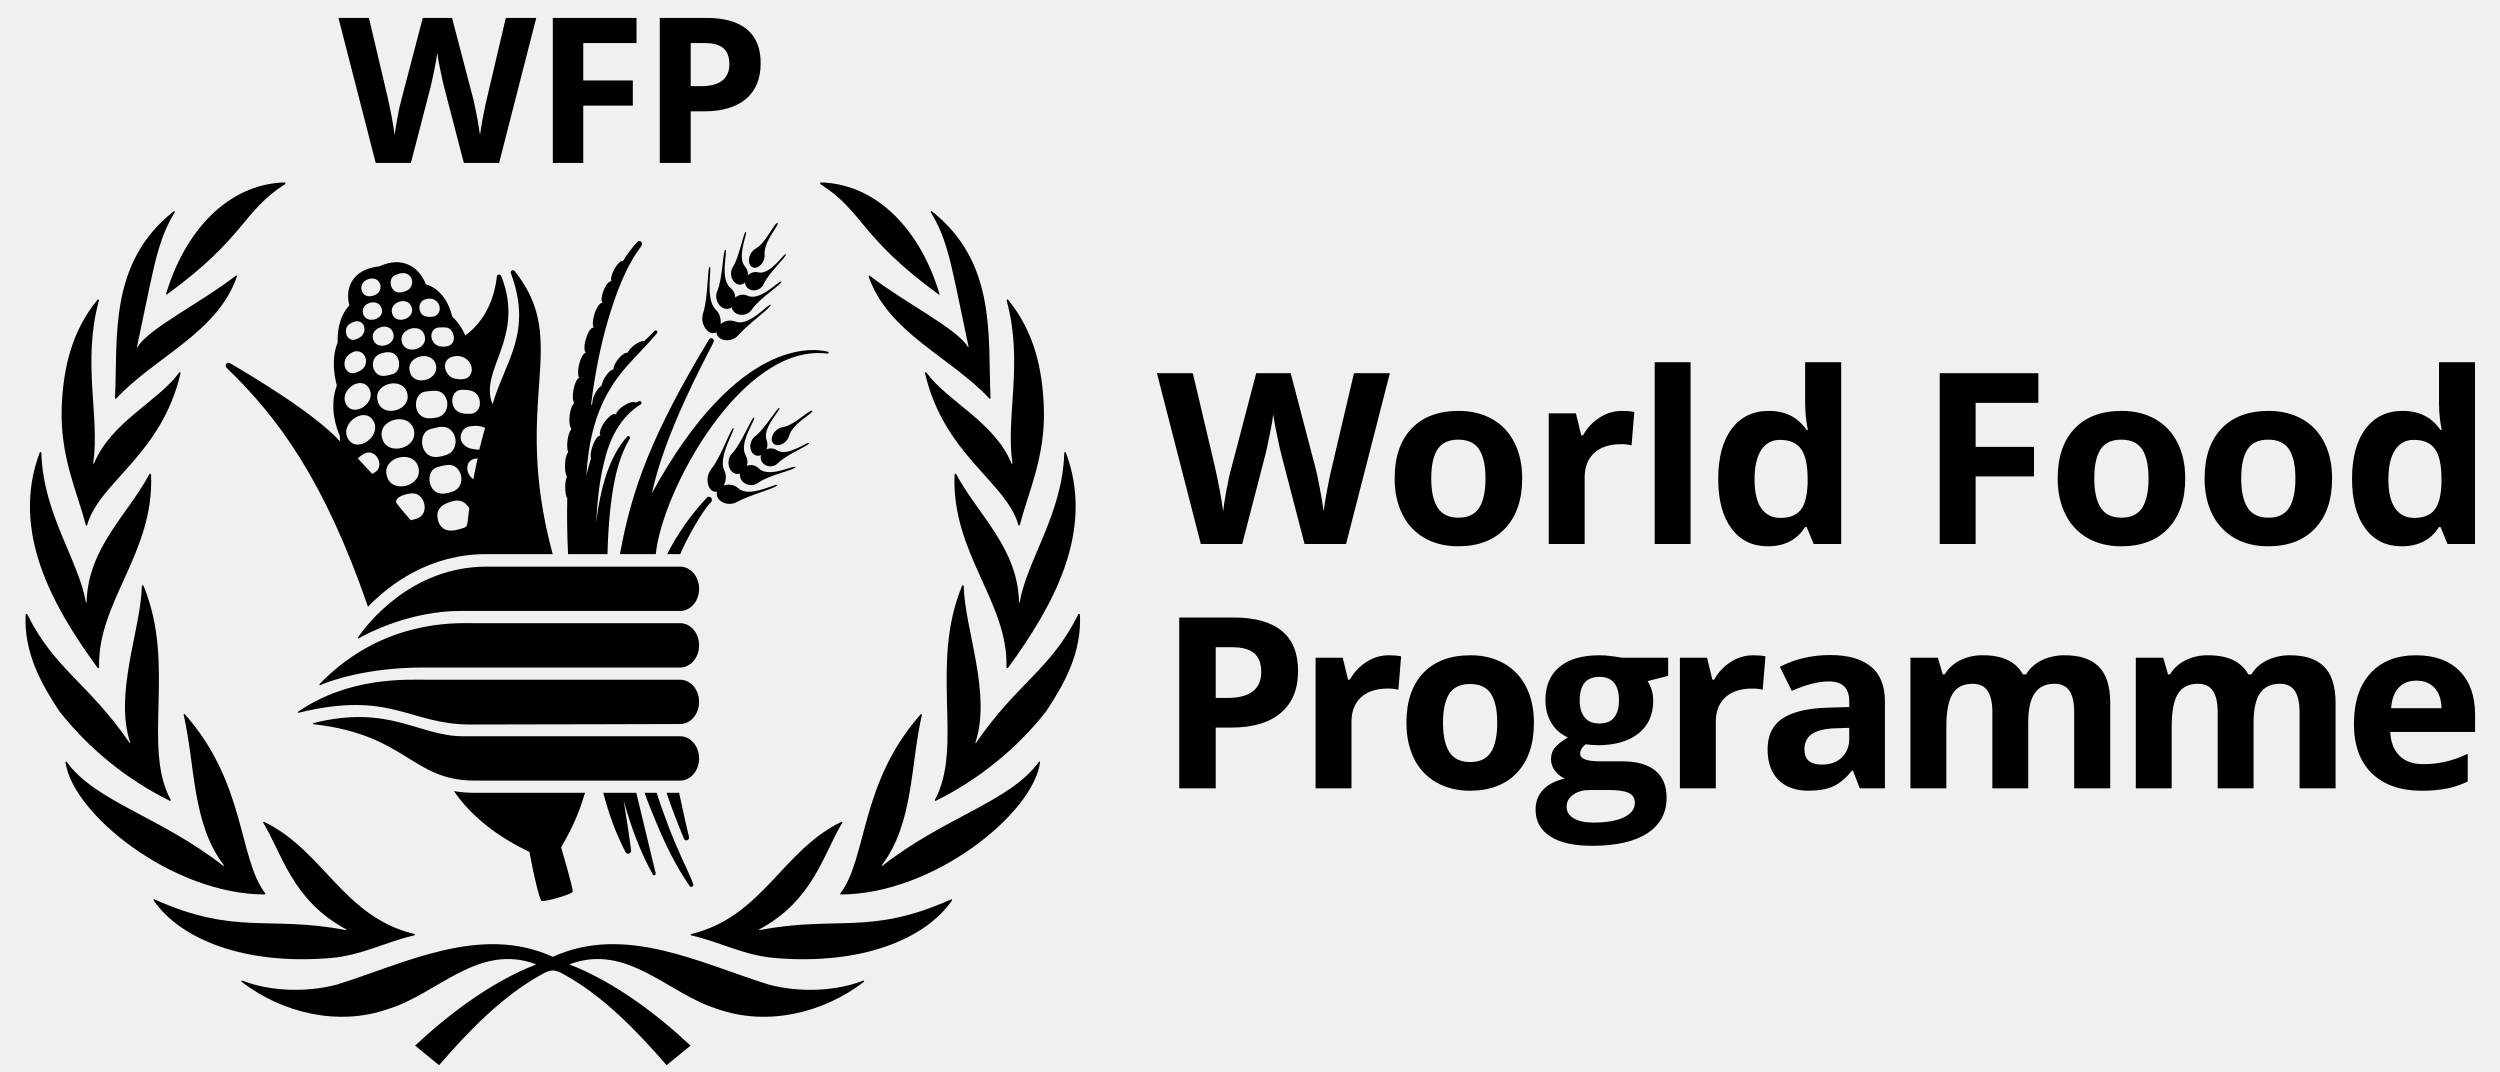
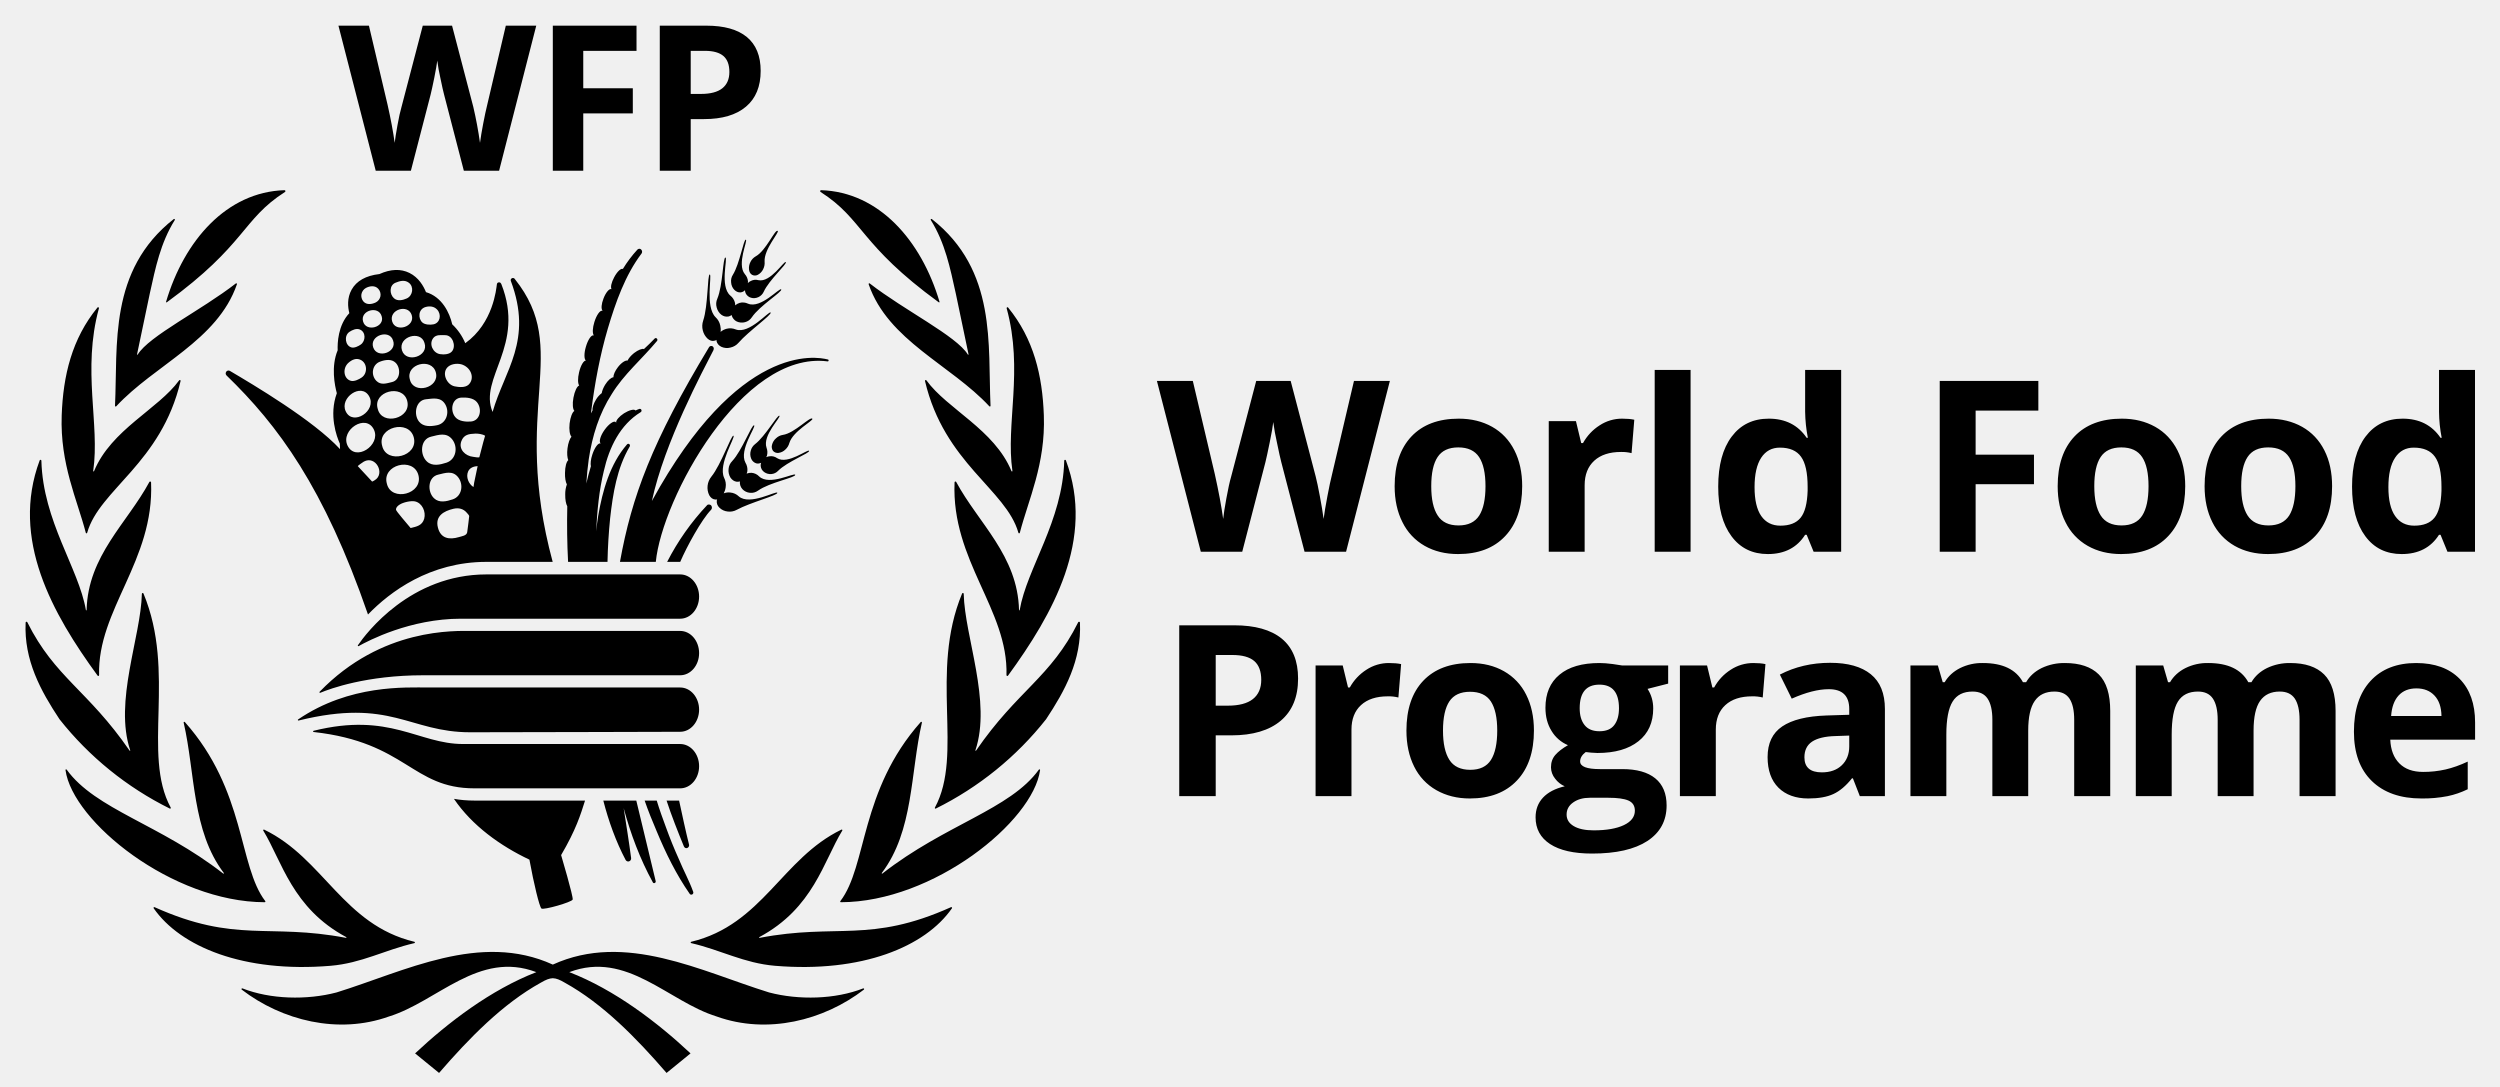
- <svg xmlns="http://www.w3.org/2000/svg" width="100%" height="100%" viewBox="0 0 56 24" fill="none">
+ <svg xmlns="http://www.w3.org/2000/svg" width="2.3em" height="1em" viewBox="0 0 56 24" fill="none">
  <g clip-path="url(#clip0_27181_3071)">
    <path fill-rule="evenodd" clip-rule="evenodd" d="M15.472 1.93H15.701C15.914 1.93 16.074 1.888 16.18 1.804C16.285 1.72 16.338 1.598 16.338 1.439C16.338 1.277 16.294 1.158 16.205 1.081C16.116 1.004 15.977 0.965 15.788 0.965H15.472V1.93ZM17.039 1.414C17.039 1.764 16.929 2.031 16.709 2.216C16.489 2.402 16.176 2.494 15.77 2.494H15.472V3.65H14.779V0.401H15.824C16.22 0.401 16.522 0.485 16.729 0.655C16.935 0.825 17.039 1.078 17.039 1.414ZM13.065 3.65H12.383V0.401H14.258V0.965H13.065V1.803H14.175V2.366H13.065V3.65ZM11.18 3.65H10.39L9.947 1.943C9.93 1.882 9.902 1.757 9.863 1.567C9.834 1.44 9.811 1.312 9.795 1.183C9.786 1.263 9.763 1.392 9.728 1.569C9.692 1.746 9.664 1.872 9.645 1.948L9.204 3.65H8.416L7.581 0.401H8.264L8.682 2.174C8.756 2.502 8.808 2.786 8.841 3.026C8.85 2.941 8.871 2.81 8.903 2.633C8.935 2.456 8.965 2.318 8.994 2.221L9.47 0.401H10.126L10.602 2.221C10.664 2.487 10.714 2.755 10.752 3.026C10.767 2.91 10.791 2.766 10.824 2.593C10.857 2.421 10.887 2.281 10.914 2.174L11.33 0.401H12.012L11.18 3.65ZM9.483 14.952C8.212 14.952 7.396 15.252 7.173 15.345C7.16 15.35 7.149 15.332 7.16 15.321C8.556 13.879 10.192 13.959 10.585 13.959H15.236C15.47 13.959 15.66 14.181 15.66 14.456C15.66 14.73 15.47 14.952 15.236 14.952H9.483ZM10.531 16.229C9.161 16.229 8.762 15.456 6.688 15.966C6.674 15.969 6.665 15.95 6.677 15.942C7.832 15.154 9.09 15.226 9.598 15.226H15.236C15.47 15.226 15.66 15.448 15.66 15.722C15.66 15.996 15.47 16.218 15.236 16.218C15.236 16.218 11.615 16.229 10.531 16.229ZM10.628 17.485C9.222 17.485 9.11 16.455 7.025 16.223C7.011 16.221 7.009 16.2 7.023 16.196C8.735 15.771 9.372 16.492 10.372 16.492H15.236C15.47 16.492 15.66 16.714 15.66 16.989C15.66 17.263 15.47 17.485 15.236 17.485H10.628ZM10.323 13.685C9.191 13.685 8.253 14.176 8.033 14.299C8.021 14.306 8.009 14.291 8.017 14.28C8.2 14.012 9.192 12.693 10.896 12.693H15.236C15.47 12.693 15.66 12.915 15.66 13.189C15.66 13.463 15.47 13.685 15.236 13.685H10.323ZM16.548 10.944C16.498 10.896 16.433 10.866 16.363 10.859C16.312 10.852 16.26 10.858 16.212 10.877C16.232 10.836 16.249 10.792 16.255 10.74C16.266 10.668 16.254 10.594 16.22 10.528C16.08 10.224 16.48 9.614 16.43 9.587C16.382 9.561 16.154 10.233 15.934 10.504C15.887 10.562 15.858 10.632 15.85 10.706C15.842 10.779 15.854 10.853 15.887 10.919C15.917 10.973 15.964 11.012 16.019 11.015C16.034 11.017 16.049 11.017 16.064 11.013C16.06 11.021 16.058 11.029 16.056 11.037C16.052 11.067 16.056 11.097 16.066 11.125C16.077 11.153 16.093 11.178 16.115 11.198C16.165 11.247 16.23 11.277 16.299 11.284C16.37 11.294 16.442 11.28 16.505 11.245C16.804 11.082 17.425 10.922 17.412 10.865C17.4 10.808 16.794 11.161 16.548 10.944ZM17.006 10.499C16.962 10.452 16.902 10.423 16.837 10.417C16.799 10.415 16.761 10.421 16.725 10.435C16.731 10.416 16.738 10.4 16.741 10.381C16.748 10.314 16.733 10.247 16.698 10.19C16.546 9.909 16.943 9.38 16.892 9.354C16.84 9.328 16.622 9.92 16.402 10.154C16.354 10.202 16.325 10.264 16.32 10.33C16.312 10.397 16.327 10.465 16.361 10.523C16.396 10.574 16.444 10.61 16.502 10.617C16.527 10.619 16.552 10.616 16.577 10.609C16.575 10.612 16.572 10.616 16.573 10.62C16.571 10.649 16.575 10.68 16.585 10.708C16.595 10.736 16.611 10.762 16.631 10.784C16.673 10.829 16.733 10.859 16.799 10.865C16.864 10.872 16.928 10.854 16.98 10.816C17.238 10.632 17.829 10.522 17.813 10.462C17.799 10.405 17.234 10.715 17.006 10.499ZM17.408 10.089C17.361 10.055 17.303 10.039 17.246 10.046C17.217 10.047 17.189 10.055 17.164 10.067C17.168 10.054 17.176 10.044 17.18 10.032C17.196 9.973 17.192 9.911 17.17 9.854C17.074 9.579 17.5 9.172 17.459 9.139C17.417 9.109 17.141 9.602 16.913 9.775C16.866 9.812 16.832 9.863 16.817 9.921C16.8 9.98 16.803 10.042 16.826 10.098C16.835 10.123 16.85 10.145 16.869 10.163C16.888 10.182 16.911 10.195 16.936 10.204C16.974 10.216 17.013 10.208 17.049 10.193C17.041 10.215 17.037 10.239 17.039 10.263C17.044 10.319 17.072 10.367 17.117 10.4C17.164 10.434 17.221 10.45 17.279 10.445C17.337 10.44 17.391 10.414 17.43 10.372C17.635 10.166 18.145 9.974 18.124 9.925C18.102 9.875 17.644 10.241 17.408 10.089ZM18.197 9.206C18.154 9.143 17.798 9.531 17.535 9.568C17.478 9.577 17.426 9.603 17.385 9.642C17.339 9.681 17.307 9.733 17.293 9.791C17.286 9.814 17.285 9.838 17.289 9.861C17.293 9.884 17.302 9.906 17.316 9.926C17.331 9.943 17.35 9.956 17.372 9.964C17.394 9.972 17.417 9.974 17.44 9.971C17.498 9.963 17.551 9.937 17.592 9.896C17.636 9.856 17.667 9.805 17.682 9.748C17.762 9.482 18.229 9.246 18.197 9.206ZM10.825 9.731C10.814 9.77 10.737 10.069 10.737 10.069C10.715 10.081 10.624 10.061 10.6 10.059C10.424 10.042 10.266 9.89 10.334 9.709C10.389 9.561 10.502 9.545 10.645 9.539C10.705 9.536 10.812 9.55 10.866 9.587C10.866 9.587 10.845 9.655 10.825 9.731ZM10.622 10.634L10.606 10.736C10.497 10.668 10.432 10.512 10.485 10.389C10.525 10.295 10.625 10.271 10.699 10.267C10.672 10.389 10.647 10.511 10.622 10.634ZM10.465 11.75C10.451 11.826 10.347 11.836 10.276 11.858C10.069 11.919 9.873 11.893 9.81 11.647C9.741 11.385 9.941 11.274 10.156 11.223C10.272 11.196 10.381 11.219 10.461 11.317C10.481 11.341 10.505 11.363 10.51 11.386C10.51 11.386 10.478 11.678 10.465 11.75ZM9.815 10.458C9.974 10.42 10.139 10.36 10.262 10.516C10.391 10.68 10.348 10.943 10.14 11.012C10.004 11.058 9.838 11.098 9.722 10.987C9.568 10.842 9.58 10.512 9.815 10.458ZM9.658 9.607C9.826 9.566 10 9.505 10.13 9.669C10.264 9.84 10.219 10.117 10.001 10.19C9.857 10.237 9.683 10.278 9.561 10.162C9.4 10.01 9.412 9.664 9.658 9.607ZM9.502 11.446C9.458 11.599 9.331 11.622 9.198 11.654C9.11 11.548 8.875 11.278 8.871 11.246C8.87 11.233 8.872 11.221 8.876 11.209C8.887 11.177 8.924 11.146 8.952 11.129C9.032 11.077 9.202 11.039 9.294 11.057C9.459 11.092 9.545 11.292 9.502 11.446ZM8.666 10.661C8.546 10.237 9.261 10.052 9.372 10.468C9.485 10.895 8.764 11.076 8.666 10.661ZM8.561 9.815C8.439 9.394 9.157 9.209 9.268 9.622C9.382 10.05 8.659 10.231 8.561 9.815ZM8.461 8.983C8.344 8.591 9.018 8.417 9.121 8.804C9.227 9.202 8.552 9.374 8.461 8.983ZM8.392 10.584C8.359 10.603 8.346 10.613 8.335 10.613L8.014 10.267C8.018 10.257 8.117 10.185 8.15 10.166C8.417 10.019 8.637 10.44 8.392 10.584ZM7.783 9.803C7.624 9.455 8.202 9.078 8.377 9.453C8.537 9.798 7.96 10.182 7.783 9.803ZM8.268 8.702C8.451 9.024 7.901 9.384 7.743 9.037C7.603 8.738 8.092 8.39 8.268 8.702ZM7.807 7.951C7.888 7.88 7.982 7.841 8.078 7.887C8.232 7.961 8.237 8.191 8.102 8.282C8.041 8.324 7.937 8.376 7.862 8.357C7.696 8.315 7.665 8.075 7.807 7.951ZM7.827 7.26C7.894 7.216 7.983 7.176 8.06 7.207C8.199 7.263 8.194 7.464 8.081 7.544C8.03 7.581 7.937 7.626 7.875 7.609C7.734 7.574 7.699 7.347 7.827 7.26ZM8.197 6.276C8.28 6.232 8.4 6.213 8.474 6.296C8.494 6.318 8.509 6.345 8.517 6.373C8.526 6.402 8.527 6.432 8.522 6.462C8.516 6.491 8.504 6.519 8.486 6.543C8.468 6.567 8.445 6.586 8.418 6.6C8.33 6.644 8.21 6.66 8.14 6.579C8.121 6.556 8.107 6.53 8.1 6.501C8.092 6.473 8.091 6.443 8.096 6.414C8.102 6.385 8.114 6.358 8.131 6.334C8.148 6.31 8.171 6.29 8.197 6.276ZM8.132 7.024C8.065 6.778 8.482 6.662 8.55 6.912C8.626 7.155 8.198 7.276 8.132 7.024ZM8.805 7.454C8.902 7.72 8.449 7.871 8.36 7.608C8.27 7.342 8.725 7.19 8.805 7.454ZM8.862 6.158C8.949 6.123 9.06 6.086 9.156 6.158C9.277 6.247 9.25 6.448 9.112 6.511C9.022 6.551 8.906 6.579 8.825 6.507C8.722 6.416 8.716 6.215 8.862 6.158ZM8.782 8.384C8.66 8.413 8.532 8.461 8.43 8.357C8.3 8.224 8.337 7.991 8.513 7.927C8.627 7.884 8.771 7.86 8.864 7.954C8.983 8.075 8.97 8.339 8.782 8.384ZM8.784 7.025C8.706 6.761 9.139 6.626 9.222 6.882C9.307 7.145 8.859 7.285 8.784 7.025ZM9.509 7.509C9.611 7.81 9.098 7.971 9.004 7.674C8.909 7.37 9.425 7.21 9.509 7.509ZM9.537 6.702C9.627 6.678 9.722 6.687 9.791 6.76C9.896 6.872 9.86 7.064 9.705 7.092C9.632 7.106 9.519 7.1 9.462 7.051C9.36 6.96 9.365 6.748 9.537 6.702ZM9.974 7.334C10.139 7.334 10.222 7.575 10.126 7.695C10.068 7.767 9.943 7.772 9.858 7.759C9.701 7.735 9.6 7.533 9.706 7.397C9.771 7.315 9.881 7.334 9.974 7.334ZM9.181 8.326C9.08 7.979 9.672 7.825 9.763 8.169C9.855 8.518 9.259 8.672 9.181 8.326ZM9.545 8.769C9.706 8.752 9.875 8.715 9.974 8.884C10.078 9.062 10 9.309 9.79 9.351C9.652 9.379 9.485 9.393 9.387 9.271C9.258 9.111 9.309 8.791 9.545 8.769ZM10.367 7.998C10.567 8.08 10.634 8.314 10.494 8.445C10.418 8.513 10.28 8.5 10.187 8.481C10.001 8.445 9.88 8.167 10.043 8.036C10.127 7.968 10.276 7.96 10.367 7.998ZM10.682 8.833C10.807 8.986 10.76 9.256 10.54 9.269C10.426 9.276 10.276 9.263 10.198 9.169C10.074 9.02 10.121 8.739 10.34 8.732C10.455 8.727 10.604 8.739 10.682 8.833ZM11.531 6.075C11.525 6.066 11.517 6.059 11.507 6.056C11.497 6.052 11.486 6.052 11.475 6.055C11.449 6.063 11.432 6.092 11.442 6.117C11.944 7.456 11.302 8.116 11.034 9.054C10.713 8.292 11.778 7.575 11.229 6.187C11.222 6.169 11.207 6.154 11.188 6.151C11.16 6.148 11.134 6.159 11.13 6.195C11.116 6.293 11.051 7.063 10.422 7.514C10.355 7.354 10.256 7.21 10.13 7.091C10.071 6.832 9.901 6.475 9.542 6.37C9.488 6.236 9.38 6.043 9.172 5.94C8.977 5.843 8.75 5.852 8.499 5.965C8.195 6 7.986 6.118 7.876 6.315C7.772 6.501 7.79 6.703 7.825 6.841C7.57 7.112 7.557 7.514 7.564 7.672C7.412 8.035 7.497 8.458 7.545 8.634C7.364 9.127 7.541 9.604 7.612 9.763C7.612 9.806 7.614 9.847 7.617 9.887C7.022 9.241 5.668 8.44 5.151 8.135C5.139 8.128 5.125 8.125 5.112 8.126C5.098 8.128 5.085 8.134 5.075 8.143C5.069 8.149 5.064 8.156 5.061 8.164C5.057 8.171 5.055 8.179 5.055 8.188C5.055 8.196 5.056 8.205 5.059 8.212C5.062 8.22 5.066 8.227 5.072 8.234C6.225 9.351 7.255 10.73 8.243 13.591C8.736 13.081 9.627 12.412 10.896 12.412H12.38C11.437 8.924 12.809 7.676 11.531 6.075ZM18.546 7.879C18.275 7.808 16.543 7.504 14.602 11.049C14.885 9.729 15.746 8.131 15.982 7.668V7.664C15.989 7.651 15.991 7.636 15.987 7.621C15.984 7.607 15.976 7.594 15.964 7.585C15.952 7.576 15.937 7.573 15.922 7.576C15.907 7.579 15.894 7.587 15.885 7.599C14.603 9.723 14.152 10.947 13.887 12.412H14.69C14.827 11 16.622 7.674 18.536 7.921H18.538C18.549 7.924 18.559 7.915 18.56 7.905C18.564 7.893 18.557 7.881 18.546 7.879ZM14.687 19.561L14.253 17.759H13.514C13.631 18.216 13.798 18.681 14.014 19.089C14.021 19.101 14.031 19.11 14.043 19.116C14.054 19.122 14.068 19.125 14.081 19.123C14.099 19.12 14.115 19.11 14.125 19.096C14.136 19.081 14.14 19.062 14.137 19.045C14.087 18.663 14.027 18.295 13.97 17.928C14.126 18.505 14.337 19.069 14.622 19.588C14.629 19.605 14.645 19.612 14.661 19.607C14.682 19.602 14.692 19.581 14.687 19.561ZM15.434 18.743C15.358 18.441 15.28 18.072 15.212 17.759H14.931C15.04 18.093 15.188 18.466 15.319 18.785C15.332 18.816 15.362 18.831 15.39 18.823C15.406 18.818 15.42 18.807 15.428 18.792C15.437 18.777 15.439 18.759 15.434 18.743ZM15.528 19.802L15.526 19.798C15.435 19.546 15.309 19.321 15.21 19.079C15.102 18.84 15.004 18.598 14.915 18.351C14.845 18.165 14.769 17.952 14.711 17.759H14.44C14.517 17.984 14.616 18.227 14.709 18.445C14.913 18.936 15.149 19.418 15.45 19.849C15.456 19.857 15.464 19.862 15.473 19.865C15.483 19.867 15.493 19.867 15.502 19.863C15.526 19.854 15.537 19.827 15.528 19.802ZM15.934 11.154C15.913 11.123 15.862 11.117 15.839 11.142C15.482 11.521 15.181 11.949 14.944 12.412H15.237C15.384 12.07 15.714 11.466 15.926 11.248L15.928 11.246C15.939 11.234 15.946 11.218 15.947 11.201C15.948 11.184 15.943 11.168 15.934 11.154ZM13.703 8.653C13.974 8.21 14.377 7.872 14.718 7.463C14.724 7.455 14.727 7.446 14.726 7.436C14.725 7.426 14.721 7.417 14.714 7.41C14.711 7.407 14.707 7.404 14.703 7.402C14.699 7.4 14.695 7.399 14.69 7.399C14.685 7.399 14.681 7.4 14.677 7.401C14.672 7.403 14.669 7.406 14.665 7.409C14.587 7.491 14.507 7.569 14.424 7.645C14.387 7.628 14.296 7.663 14.202 7.735C14.13 7.793 14.077 7.857 14.058 7.903C14.011 7.892 13.923 7.946 13.843 8.048C13.777 8.133 13.739 8.222 13.74 8.277C13.69 8.281 13.617 8.344 13.554 8.446C13.514 8.513 13.487 8.578 13.479 8.632C13.427 8.672 13.383 8.721 13.35 8.778C13.294 8.87 13.265 8.963 13.274 9.017C13.261 9.041 13.248 9.063 13.237 9.086L13.244 9.031C13.324 8.405 13.439 7.785 13.615 7.187C13.792 6.591 14.005 5.99 14.369 5.507L14.371 5.505C14.38 5.492 14.384 5.476 14.383 5.46C14.382 5.444 14.375 5.429 14.364 5.418C14.359 5.412 14.353 5.407 14.345 5.403C14.338 5.4 14.33 5.398 14.322 5.398C14.314 5.398 14.306 5.4 14.299 5.403C14.291 5.406 14.285 5.411 14.279 5.416C14.156 5.55 14.046 5.696 13.952 5.851C13.911 5.829 13.823 5.911 13.757 6.038C13.695 6.153 13.673 6.26 13.697 6.301C13.697 6.301 13.695 6.304 13.693 6.303C13.649 6.284 13.568 6.381 13.519 6.511C13.471 6.633 13.462 6.745 13.495 6.782C13.493 6.784 13.493 6.786 13.492 6.788C13.443 6.77 13.363 6.881 13.314 7.039C13.273 7.171 13.269 7.287 13.298 7.333C13.3 7.335 13.298 7.341 13.296 7.34C13.246 7.322 13.169 7.437 13.124 7.593C13.079 7.743 13.083 7.876 13.125 7.903C13.076 7.897 13.007 8.011 12.971 8.167C12.939 8.301 12.942 8.416 12.974 8.462C12.925 8.476 12.872 8.589 12.845 8.734C12.818 8.876 12.831 8.993 12.866 9.031C12.822 9.054 12.776 9.169 12.759 9.312C12.743 9.454 12.764 9.571 12.801 9.608C12.764 9.65 12.727 9.748 12.712 9.868C12.697 9.981 12.707 10.079 12.729 10.134C12.688 10.168 12.657 10.282 12.656 10.42C12.653 10.529 12.669 10.623 12.698 10.677C12.672 10.749 12.66 10.825 12.661 10.901C12.659 11.016 12.677 11.115 12.707 11.167C12.698 11.573 12.703 12.005 12.725 12.412H13.608C13.614 12.095 13.635 11.75 13.667 11.436C13.729 10.878 13.822 10.31 14.103 9.833L14.105 9.83C14.11 9.822 14.112 9.812 14.111 9.803C14.11 9.794 14.106 9.785 14.1 9.777C14.083 9.763 14.06 9.763 14.045 9.781C13.663 10.221 13.496 10.818 13.398 11.39C13.38 11.502 13.366 11.616 13.353 11.728C13.377 11.268 13.419 10.811 13.526 10.375C13.647 9.845 13.89 9.341 14.352 9.058C14.36 9.053 14.366 9.046 14.368 9.038C14.371 9.029 14.371 9.02 14.369 9.012C14.366 9.002 14.36 8.994 14.351 8.989C14.343 8.984 14.333 8.982 14.323 8.985C14.293 8.993 14.266 9.009 14.237 9.021C14.207 8.983 14.095 9.011 13.978 9.084C13.868 9.156 13.794 9.244 13.802 9.292C13.802 9.295 13.797 9.298 13.797 9.293C13.796 9.288 13.794 9.283 13.792 9.279C13.75 9.245 13.638 9.322 13.544 9.453C13.449 9.584 13.412 9.72 13.452 9.755C13.454 9.756 13.454 9.76 13.452 9.76C13.402 9.74 13.32 9.851 13.269 10.006C13.232 10.115 13.223 10.215 13.236 10.272C13.236 10.274 13.234 10.277 13.234 10.277C13.195 10.402 13.164 10.528 13.134 10.657C13.145 10.476 13.162 10.293 13.188 10.113C13.265 9.594 13.423 9.086 13.703 8.653ZM16.479 7.205C16.415 7.178 16.344 7.173 16.277 7.19C16.227 7.203 16.18 7.227 16.141 7.26C16.148 7.213 16.145 7.164 16.134 7.118C16.119 7.046 16.082 6.981 16.029 6.932C15.79 6.696 15.954 5.984 15.899 5.975C15.844 5.968 15.864 6.677 15.751 7.009C15.727 7.079 15.724 7.155 15.743 7.228C15.76 7.299 15.798 7.364 15.852 7.414C15.899 7.455 15.955 7.474 16.009 7.457C16.024 7.455 16.038 7.449 16.049 7.439C16.049 7.449 16.049 7.457 16.05 7.466C16.063 7.524 16.104 7.569 16.161 7.596C16.225 7.624 16.297 7.63 16.364 7.611C16.434 7.595 16.497 7.558 16.543 7.504C16.767 7.245 17.294 6.877 17.262 6.827C17.23 6.779 16.785 7.322 16.479 7.205ZM17.499 6.309C17.465 6.261 17.042 6.75 16.755 6.628C16.696 6.6 16.629 6.593 16.567 6.611C16.53 6.622 16.497 6.641 16.468 6.666C16.467 6.646 16.468 6.628 16.464 6.611C16.449 6.545 16.411 6.487 16.358 6.446C16.117 6.237 16.307 5.601 16.25 5.595C16.192 5.588 16.193 6.22 16.068 6.517C16.04 6.578 16.035 6.647 16.053 6.711C16.07 6.781 16.11 6.84 16.159 6.877C16.182 6.895 16.209 6.907 16.237 6.914C16.265 6.92 16.294 6.921 16.323 6.915C16.347 6.908 16.37 6.897 16.39 6.881C16.39 6.885 16.388 6.889 16.39 6.892C16.398 6.921 16.412 6.948 16.432 6.971C16.451 6.995 16.475 7.014 16.502 7.027C16.56 7.054 16.626 7.06 16.688 7.043C16.751 7.027 16.805 6.988 16.84 6.935C17.018 6.67 17.532 6.36 17.499 6.309ZM17.602 5.697C17.565 5.659 17.262 6.162 16.988 6.102C16.932 6.086 16.873 6.092 16.822 6.118C16.795 6.13 16.771 6.146 16.752 6.167C16.752 6.154 16.755 6.142 16.755 6.129C16.75 6.069 16.725 6.011 16.684 5.966C16.499 5.742 16.756 5.211 16.707 5.195C16.657 5.18 16.569 5.739 16.416 5.982C16.383 6.032 16.37 6.093 16.377 6.152C16.381 6.217 16.408 6.276 16.447 6.316C16.486 6.357 16.534 6.379 16.587 6.376C16.625 6.372 16.662 6.355 16.688 6.326C16.688 6.348 16.692 6.372 16.703 6.395C16.715 6.419 16.731 6.441 16.752 6.458C16.772 6.476 16.796 6.488 16.822 6.495C16.874 6.512 16.935 6.507 16.99 6.481C17.043 6.456 17.084 6.413 17.108 6.36C17.228 6.095 17.638 5.736 17.602 5.697ZM17.421 4.998C17.359 4.954 17.161 5.443 16.925 5.57C16.876 5.599 16.836 5.641 16.811 5.692C16.783 5.745 16.771 5.805 16.778 5.864C16.783 5.916 16.807 5.96 16.846 5.982C16.866 5.993 16.889 5.999 16.912 5.998C16.934 5.998 16.957 5.992 16.977 5.981C17.028 5.953 17.069 5.91 17.094 5.858C17.121 5.805 17.133 5.746 17.127 5.687C17.109 5.41 17.465 5.025 17.421 4.998ZM13.105 17.759H10.628C10.46 17.759 10.307 17.745 10.167 17.72C10.169 17.72 10.169 17.721 10.169 17.721C10.575 18.321 11.213 18.777 11.859 19.082C11.959 19.63 12.083 20.137 12.128 20.177C12.174 20.216 12.808 20.035 12.828 19.976C12.847 19.918 12.569 18.98 12.569 18.98C12.902 18.412 13.005 18.076 13.105 17.759ZM19.335 21.966C18.71 22.212 17.894 22.232 17.228 22.057C15.703 21.585 14.009 20.691 12.383 21.433C10.757 20.691 9.063 21.585 7.538 22.057C6.872 22.232 6.056 22.212 5.431 21.966C5.427 21.965 5.423 21.965 5.419 21.966C5.416 21.967 5.412 21.97 5.411 21.973C5.409 21.977 5.408 21.981 5.409 21.985C5.41 21.988 5.412 21.992 5.415 21.994C6.315 22.685 7.576 23.003 8.711 22.596C9.801 22.259 10.723 21.112 12.014 21.602C10.992 21.998 10.036 22.731 9.298 23.422L9.835 23.86C10.505 23.085 11.26 22.31 12.114 21.838C12.231 21.77 12.301 21.742 12.383 21.738C12.465 21.742 12.535 21.77 12.651 21.838C13.506 22.31 14.261 23.085 14.931 23.86L15.468 23.422C14.73 22.731 13.774 21.998 12.752 21.602C14.043 21.112 14.965 22.259 16.055 22.596C17.19 23.003 18.451 22.685 19.351 21.994C19.365 21.982 19.353 21.96 19.335 21.966ZM9.282 20.922C7.687 20.538 7.251 19.054 5.918 18.41C5.904 18.402 5.889 18.419 5.897 18.431C6.317 19.118 6.545 20.169 7.755 20.817C7.765 20.822 7.76 20.837 7.749 20.834C6.012 20.502 5.283 20.963 3.463 20.147C3.448 20.14 3.432 20.157 3.442 20.171C4.04 21.033 5.459 21.622 7.403 21.46C8.103 21.401 8.61 21.108 9.282 20.952C9.298 20.947 9.298 20.925 9.282 20.922ZM5.942 20.011C5.337 19.223 5.509 17.54 4.141 16C4.13 15.988 4.111 15.997 4.114 16.012C4.375 17.147 4.297 18.436 5.013 19.38C5.02 19.39 5.01 19.4 5 19.394C3.589 18.291 2.139 17.959 1.494 17.066C1.484 17.054 1.465 17.06 1.467 17.076C1.626 18.231 3.861 20.032 5.93 20.036C5.942 20.036 5.95 20.022 5.942 20.011ZM3.824 17.916C3.175 16.72 3.951 14.894 3.214 13.121C3.206 13.102 3.178 13.107 3.178 13.127C3.156 14.095 2.55 15.541 2.917 16.633C2.921 16.643 2.908 16.648 2.902 16.639C1.97 15.286 1.23 15.003 0.612 13.764C0.604 13.746 0.575 13.751 0.574 13.771C0.535 14.613 0.91 15.299 1.333 15.937C1.997 16.777 2.841 17.461 3.803 17.938C3.818 17.945 3.831 17.93 3.824 17.916ZM3.384 10.631C3.382 10.611 3.356 10.604 3.346 10.622C2.851 11.542 1.969 12.274 1.94 13.49C1.939 13.502 1.926 13.502 1.924 13.491C1.763 12.554 0.962 11.502 0.927 10.145C0.927 10.124 0.897 10.118 0.889 10.138C0.23 11.904 1.178 13.578 2.187 14.961C2.198 14.976 2.22 14.967 2.22 14.948C2.179 13.482 3.458 12.389 3.384 10.631ZM4.013 8.346C3.545 8.991 2.492 9.448 2.107 10.379C2.102 10.392 2.085 10.389 2.088 10.373C2.241 9.33 1.835 8.118 2.216 6.732C2.221 6.712 2.196 6.699 2.184 6.714C1.609 7.417 1.414 8.24 1.382 9.13C1.343 10.223 1.73 11.02 1.922 11.761C1.926 11.778 1.949 11.777 1.953 11.759C2.229 10.788 3.612 10.203 4.045 8.361C4.051 8.342 4.025 8.329 4.013 8.346ZM5.283 6.175C4.513 6.775 3.337 7.352 3.085 7.768C3.081 7.777 3.067 7.771 3.07 7.762L3.355 6.402C3.483 5.824 3.593 5.272 3.915 4.755C3.925 4.739 3.906 4.722 3.892 4.733C2.427 5.885 2.641 7.552 2.576 8.916C2.575 8.931 2.593 8.937 2.603 8.928C3.465 7.998 4.872 7.457 5.307 6.194C5.312 6.179 5.296 6.165 5.283 6.175ZM6.373 4.086C5.078 4.127 4.127 5.21 3.719 6.589C3.717 6.597 3.728 6.603 3.735 6.599C5.518 5.3 5.418 4.744 6.384 4.126C6.402 4.115 6.394 4.086 6.373 4.086ZM21.302 20.147C19.483 20.963 18.753 20.502 17.016 20.834C17.005 20.837 17 20.822 17.009 20.817C18.22 20.169 18.447 19.118 18.867 18.431C18.876 18.419 18.861 18.402 18.847 18.41C17.515 19.054 17.079 20.538 15.483 20.922C15.467 20.925 15.467 20.947 15.483 20.952C16.154 21.108 16.662 21.401 17.362 21.46C19.306 21.622 20.727 21.033 21.324 20.171C21.333 20.157 21.317 20.14 21.302 20.147ZM23.271 17.066C22.626 17.959 21.176 18.291 19.765 19.394C19.757 19.4 19.746 19.39 19.753 19.38C20.467 18.436 20.39 17.147 20.651 16.012C20.654 15.997 20.634 15.988 20.624 16C19.257 17.54 19.428 19.223 18.824 20.011C18.816 20.022 18.822 20.036 18.836 20.036C20.904 20.032 23.139 18.231 23.298 17.076C23.3 17.06 23.281 17.054 23.271 17.066ZM24.191 13.771C24.189 13.751 24.161 13.746 24.152 13.764C23.536 15.003 22.795 15.286 21.864 16.639C21.857 16.648 21.845 16.643 21.849 16.633C22.215 15.541 21.61 14.095 21.587 13.127C21.587 13.107 21.559 13.102 21.551 13.121C20.814 14.894 21.59 16.72 20.942 17.916C20.934 17.93 20.947 17.945 20.962 17.938C21.924 17.461 22.768 16.778 23.432 15.937C23.855 15.299 24.23 14.613 24.191 13.771ZM23.876 10.138C23.868 10.118 23.839 10.124 23.839 10.145C23.804 11.502 23.002 12.554 22.841 13.491C22.839 13.502 22.826 13.502 22.826 13.49C22.797 12.274 21.914 11.542 21.419 10.622C21.409 10.604 21.382 10.611 21.382 10.631C21.308 12.389 22.587 13.482 22.545 14.948C22.545 14.967 22.568 14.976 22.579 14.961C23.587 13.578 24.535 11.904 23.876 10.138ZM23.382 9.13C23.351 8.24 23.156 7.417 22.581 6.714C22.569 6.699 22.545 6.712 22.549 6.732C22.93 8.118 22.524 9.33 22.678 10.373C22.68 10.389 22.663 10.392 22.657 10.379C22.273 9.448 21.22 8.991 20.752 8.346C20.741 8.329 20.715 8.342 20.72 8.361C21.153 10.203 22.536 10.788 22.812 11.759C22.816 11.777 22.839 11.778 22.844 11.761C23.035 11.02 23.422 10.223 23.382 9.13ZM20.873 4.733C20.859 4.722 20.84 4.739 20.85 4.755C21.172 5.272 21.282 5.824 21.41 6.402L21.695 7.762C21.697 7.771 21.684 7.777 21.68 7.768C21.427 7.352 20.253 6.775 19.482 6.175C19.47 6.165 19.452 6.179 19.458 6.194C19.893 7.457 21.299 7.998 22.162 8.928C22.172 8.937 22.189 8.931 22.188 8.916C22.124 7.552 22.338 5.885 20.873 4.733ZM18.392 4.086C18.371 4.086 18.364 4.115 18.381 4.126C19.347 4.744 19.247 5.3 21.03 6.599C21.038 6.603 21.048 6.597 21.046 6.589C20.638 5.21 19.687 4.127 18.392 4.086ZM30.152 12.185H29.222L28.7 10.175C28.681 10.104 28.648 9.956 28.602 9.732C28.568 9.582 28.541 9.432 28.521 9.28C28.511 9.374 28.485 9.525 28.442 9.734C28.4 9.943 28.367 10.091 28.345 10.181L27.826 12.185H26.898L25.915 8.359H26.719L27.212 10.447C27.298 10.833 27.36 11.167 27.399 11.45C27.409 11.35 27.433 11.196 27.471 10.988C27.509 10.779 27.544 10.617 27.578 10.502L28.139 8.359H28.911L29.472 10.502C29.497 10.598 29.528 10.745 29.565 10.942C29.602 11.139 29.63 11.308 29.649 11.45C29.667 11.313 29.695 11.144 29.734 10.94C29.772 10.737 29.807 10.573 29.839 10.447L30.329 8.359H31.133L30.152 12.185ZM32.06 10.717C32.06 11.007 32.107 11.225 32.204 11.373C32.299 11.522 32.455 11.596 32.671 11.596C32.885 11.596 33.039 11.522 33.134 11.375C33.228 11.228 33.275 11.008 33.275 10.717C33.275 10.427 33.227 10.21 33.132 10.065C33.037 9.921 32.882 9.848 32.666 9.848C32.452 9.848 32.297 9.92 32.202 10.064C32.107 10.208 32.06 10.425 32.06 10.717ZM34.097 10.717C34.097 11.193 33.97 11.565 33.717 11.834C33.465 12.103 33.112 12.237 32.661 12.237C32.378 12.237 32.128 12.176 31.912 12.053C31.696 11.93 31.523 11.745 31.415 11.523C31.298 11.293 31.24 11.024 31.24 10.717C31.24 10.239 31.366 9.867 31.617 9.602C31.868 9.337 32.222 9.204 32.677 9.204C32.959 9.204 33.209 9.266 33.425 9.387C33.641 9.509 33.807 9.685 33.923 9.914C34.039 10.142 34.097 10.41 34.097 10.717ZM36.337 9.204C36.446 9.204 36.536 9.212 36.608 9.228L36.547 9.976C36.47 9.957 36.39 9.948 36.31 9.95C36.054 9.95 35.854 10.015 35.711 10.146C35.568 10.277 35.496 10.46 35.496 10.696V12.185H34.692V9.259H35.301L35.419 9.751H35.459C35.551 9.587 35.674 9.455 35.83 9.355C35.98 9.256 36.156 9.203 36.337 9.204ZM37.065 12.185H37.869V8.113H37.065V12.185ZM39.882 11.601C40.087 11.601 40.238 11.542 40.334 11.423C40.43 11.305 40.482 11.103 40.491 10.819V10.732C40.491 10.418 40.442 10.193 40.344 10.058C40.247 9.921 40.088 9.853 39.869 9.853C39.69 9.853 39.55 9.928 39.451 10.079C39.352 10.23 39.302 10.45 39.302 10.738C39.302 11.025 39.352 11.241 39.452 11.385C39.553 11.529 39.696 11.601 39.882 11.601ZM39.6 12.237C39.254 12.237 38.982 12.104 38.785 11.837C38.587 11.57 38.488 11.2 38.488 10.727C38.488 10.248 38.589 9.873 38.79 9.606C38.991 9.338 39.268 9.204 39.621 9.204C39.992 9.204 40.275 9.347 40.469 9.633H40.496C40.458 9.441 40.438 9.246 40.435 9.05V8.113H41.242V12.185H40.625L40.469 11.805H40.435C40.253 12.093 39.974 12.237 39.6 12.237ZM44.254 12.185H43.45V8.359H45.659V9.024H44.254V10.01H45.561V10.672H44.254V12.185ZM46.912 10.717C46.912 11.007 46.96 11.225 47.056 11.373C47.151 11.522 47.307 11.596 47.523 11.596C47.737 11.596 47.892 11.522 47.986 11.375C48.08 11.228 48.127 11.008 48.127 10.717C48.127 10.427 48.08 10.21 47.984 10.065C47.889 9.921 47.734 9.848 47.518 9.848C47.304 9.848 47.149 9.92 47.054 10.064C46.959 10.208 46.912 10.425 46.912 10.717ZM48.949 10.717C48.949 11.193 48.822 11.565 48.569 11.834C48.317 12.103 47.964 12.237 47.513 12.237C47.23 12.237 46.98 12.176 46.764 12.053C46.548 11.93 46.375 11.745 46.267 11.523C46.15 11.293 46.092 11.024 46.092 10.717C46.092 10.239 46.218 9.867 46.469 9.602C46.72 9.337 47.074 9.204 47.529 9.204C47.812 9.204 48.061 9.266 48.277 9.387C48.493 9.509 48.659 9.685 48.775 9.914C48.891 10.142 48.949 10.41 48.949 10.717ZM50.203 10.717C50.203 11.007 50.251 11.225 50.346 11.373C50.442 11.522 50.598 11.596 50.814 11.596C51.028 11.596 51.182 11.522 51.277 11.375C51.37 11.228 51.417 11.008 51.417 10.717C51.417 10.427 51.37 10.21 51.275 10.065C51.18 9.921 51.025 9.848 50.809 9.848C50.594 9.848 50.44 9.92 50.345 10.064C50.25 10.208 50.203 10.425 50.203 10.717ZM52.239 10.717C52.239 11.193 52.113 11.565 51.86 11.834C51.607 12.103 51.255 12.237 50.804 12.237C50.521 12.237 50.271 12.176 50.055 12.053C49.839 11.93 49.666 11.745 49.557 11.523C49.441 11.293 49.383 11.024 49.383 10.717C49.383 10.239 49.509 9.867 49.76 9.602C50.011 9.337 50.364 9.204 50.819 9.204C51.102 9.204 51.352 9.266 51.568 9.387C51.784 9.509 51.95 9.685 52.066 9.914C52.182 10.142 52.239 10.41 52.239 10.717ZM54.08 11.601C54.286 11.601 54.436 11.542 54.532 11.423C54.628 11.305 54.68 11.103 54.689 10.819V10.732C54.689 10.418 54.64 10.193 54.543 10.058C54.445 9.921 54.287 9.853 54.067 9.853C53.888 9.853 53.749 9.928 53.65 10.079C53.55 10.23 53.5 10.45 53.5 10.738C53.5 11.025 53.55 11.241 53.651 11.385C53.751 11.529 53.894 11.601 54.08 11.601ZM53.798 12.237C53.452 12.237 53.18 12.104 52.983 11.837C52.785 11.57 52.686 11.2 52.686 10.727C52.686 10.248 52.787 9.873 52.988 9.606C53.189 9.338 53.466 9.204 53.819 9.204C54.19 9.204 54.473 9.347 54.668 9.633H54.694C54.656 9.441 54.636 9.246 54.634 9.05V8.113H55.44V12.185H54.823L54.668 11.805H54.634C54.451 12.093 54.172 12.237 53.798 12.237ZM27.232 15.633H27.501C27.752 15.633 27.94 15.584 28.065 15.485C28.189 15.387 28.252 15.243 28.252 15.055C28.252 14.865 28.2 14.724 28.095 14.633C27.99 14.543 27.827 14.498 27.604 14.498H27.232V15.633ZM29.077 15.026C29.077 15.438 28.947 15.753 28.688 15.971C28.429 16.189 28.06 16.298 27.583 16.298H27.232V17.659H26.415V13.833H27.646C28.113 13.833 28.469 13.933 28.712 14.132C28.955 14.332 29.077 14.63 29.077 15.026ZM31.113 14.678C31.222 14.678 31.312 14.686 31.385 14.702L31.324 15.45C31.247 15.431 31.167 15.422 31.087 15.424C30.83 15.424 30.63 15.489 30.487 15.62C30.344 15.751 30.273 15.934 30.273 16.17V17.659H29.469V14.733H30.077L30.196 15.225H30.236C30.327 15.061 30.451 14.929 30.606 14.829C30.756 14.73 30.933 14.677 31.113 14.678ZM32.323 16.191C32.323 16.48 32.371 16.699 32.467 16.848C32.562 16.996 32.718 17.07 32.934 17.07C33.149 17.07 33.303 16.996 33.397 16.849C33.491 16.701 33.538 16.482 33.538 16.191C33.538 15.901 33.49 15.684 33.396 15.539C33.301 15.394 33.145 15.322 32.929 15.322C32.715 15.322 32.56 15.394 32.465 15.538C32.371 15.681 32.323 15.899 32.323 16.191ZM34.36 16.191C34.36 16.667 34.234 17.04 33.981 17.308C33.728 17.577 33.375 17.712 32.924 17.712C32.641 17.712 32.392 17.649 32.175 17.526C31.959 17.404 31.786 17.219 31.677 16.997C31.562 16.767 31.504 16.498 31.504 16.191C31.504 15.713 31.629 15.341 31.88 15.076C32.132 14.811 32.484 14.678 32.94 14.678C33.223 14.678 33.472 14.739 33.688 14.861C33.904 14.983 34.077 15.166 34.186 15.387C34.302 15.616 34.36 15.884 34.36 16.191ZM35.385 15.691C35.385 15.85 35.421 15.975 35.494 16.067C35.567 16.16 35.678 16.206 35.828 16.206C35.979 16.206 36.09 16.16 36.16 16.067C36.23 15.975 36.265 15.85 36.265 15.691C36.265 15.338 36.119 15.162 35.828 15.162C35.532 15.162 35.385 15.338 35.385 15.691ZM35.092 18.072C35.092 18.182 35.145 18.268 35.252 18.331C35.358 18.394 35.507 18.426 35.698 18.426C35.987 18.426 36.212 18.386 36.376 18.308C36.539 18.23 36.621 18.122 36.621 17.986C36.621 17.876 36.572 17.8 36.476 17.758C36.379 17.716 36.23 17.696 36.028 17.696H35.611C35.464 17.696 35.34 17.73 35.242 17.799C35.142 17.868 35.092 17.959 35.092 18.072ZM37.367 14.733V15.139L36.905 15.257C36.99 15.387 37.032 15.534 37.032 15.696C37.032 16.01 36.922 16.255 36.701 16.43C36.481 16.605 36.175 16.693 35.782 16.693L35.638 16.685L35.52 16.672C35.437 16.735 35.395 16.805 35.395 16.882C35.395 16.997 35.543 17.054 35.838 17.054H36.339C36.662 17.054 36.909 17.123 37.078 17.261C37.247 17.399 37.332 17.601 37.332 17.868C37.332 18.21 37.189 18.475 36.902 18.664C36.614 18.852 36.202 18.946 35.664 18.946C35.253 18.946 34.939 18.875 34.722 18.733C34.505 18.591 34.397 18.391 34.397 18.135C34.397 17.959 34.452 17.812 34.563 17.693C34.673 17.575 34.836 17.489 35.05 17.439C34.964 17.402 34.89 17.343 34.834 17.267C34.776 17.196 34.743 17.107 34.742 17.015C34.742 16.903 34.774 16.811 34.84 16.736C34.904 16.662 34.999 16.589 35.122 16.518C34.968 16.453 34.839 16.341 34.754 16.198C34.663 16.052 34.618 15.879 34.618 15.68C34.618 15.361 34.722 15.114 34.932 14.94C35.14 14.765 35.439 14.678 35.828 14.678C35.91 14.678 36.008 14.685 36.122 14.7C36.234 14.715 36.307 14.726 36.339 14.733H37.367ZM39.274 14.678C39.383 14.678 39.473 14.686 39.546 14.702L39.485 15.45C39.407 15.431 39.328 15.422 39.248 15.424C38.991 15.424 38.791 15.489 38.648 15.62C38.505 15.751 38.434 15.934 38.434 16.17V17.659H37.63V14.733H38.238L38.357 15.225H38.397C38.488 15.061 38.611 14.929 38.767 14.829C38.917 14.73 39.093 14.678 39.274 14.678ZM41.423 16.303L41.112 16.314C40.879 16.32 40.705 16.363 40.59 16.439C40.476 16.516 40.419 16.633 40.419 16.79C40.419 17.015 40.55 17.127 40.809 17.127C40.995 17.127 41.145 17.075 41.256 16.968C41.367 16.862 41.423 16.72 41.423 16.544V16.303ZM41.66 17.659L41.505 17.261H41.484C41.349 17.43 41.209 17.548 41.066 17.613C40.923 17.679 40.736 17.712 40.506 17.712C40.224 17.712 40 17.631 39.838 17.471C39.676 17.31 39.594 17.081 39.594 16.785C39.594 16.474 39.704 16.245 39.922 16.098C40.141 15.95 40.471 15.868 40.912 15.853L41.423 15.837V15.709C41.423 15.412 41.27 15.264 40.965 15.264C40.729 15.264 40.452 15.335 40.135 15.476L39.869 14.937C40.207 14.761 40.584 14.673 40.996 14.673C41.392 14.673 41.695 14.758 41.906 14.929C42.117 15.1 42.222 15.36 42.222 15.709V17.659H41.66ZM45.432 17.659H44.629V15.95C44.629 15.739 44.593 15.581 44.522 15.475C44.451 15.369 44.339 15.317 44.186 15.317C43.98 15.317 43.831 15.391 43.738 15.542C43.645 15.692 43.598 15.938 43.598 16.282V17.659H42.794V14.733H43.408L43.517 15.107H43.561C43.64 14.973 43.755 14.868 43.904 14.792C44.064 14.713 44.24 14.674 44.418 14.678C44.859 14.678 45.157 14.821 45.314 15.107H45.385C45.464 14.971 45.58 14.866 45.734 14.79C45.896 14.713 46.075 14.675 46.255 14.678C46.588 14.678 46.841 14.763 47.012 14.933C47.184 15.103 47.269 15.376 47.269 15.751V17.659H46.462V15.95C46.462 15.739 46.427 15.581 46.356 15.475C46.285 15.369 46.173 15.317 46.02 15.317C45.823 15.317 45.676 15.386 45.579 15.526C45.481 15.665 45.432 15.887 45.432 16.191V17.659ZM50.48 17.659H49.676V15.95C49.676 15.739 49.64 15.581 49.569 15.475C49.498 15.369 49.386 15.317 49.234 15.317C49.028 15.317 48.879 15.391 48.785 15.542C48.692 15.692 48.646 15.938 48.646 16.282V17.659H47.842V14.733H48.456L48.564 15.107H48.609C48.688 14.973 48.802 14.868 48.952 14.792C49.111 14.713 49.287 14.674 49.465 14.678C49.906 14.678 50.205 14.821 50.362 15.107H50.432C50.512 14.971 50.628 14.866 50.782 14.79C50.944 14.713 51.122 14.675 51.302 14.678C51.636 14.678 51.889 14.763 52.06 14.933C52.231 15.103 52.317 15.376 52.317 15.751V17.659H51.51V15.95C51.51 15.739 51.474 15.581 51.404 15.475C51.332 15.369 51.22 15.317 51.067 15.317C50.871 15.317 50.724 15.386 50.626 15.526C50.529 15.665 50.48 15.887 50.48 16.191V17.659ZM54.128 15.246C53.957 15.246 53.824 15.3 53.727 15.407C53.63 15.514 53.575 15.666 53.561 15.864H54.689C54.686 15.666 54.634 15.514 54.533 15.407C54.433 15.3 54.298 15.246 54.128 15.246ZM54.241 17.712C53.767 17.712 53.396 17.581 53.129 17.321C52.862 17.061 52.728 16.693 52.728 16.217C52.728 15.726 52.852 15.348 53.099 15.08C53.345 14.812 53.687 14.678 54.122 14.678C54.539 14.678 54.863 14.796 55.095 15.031C55.327 15.267 55.442 15.592 55.442 16.008V16.395H53.542C53.552 16.622 53.619 16.799 53.746 16.926C53.872 17.054 54.05 17.117 54.278 17.117C54.447 17.118 54.616 17.099 54.781 17.062C54.94 17.025 55.104 16.967 55.277 16.886V17.505C55.134 17.575 54.982 17.628 54.826 17.66C54.633 17.697 54.437 17.715 54.241 17.712Z" fill="currentColor" />
  </g>
  <defs>
    <clipPath id="clip0_27181_3071">
      <rect width="55" height="24" fill="white" transform="translate(0.5)" />
    </clipPath>
  </defs>
</svg>
